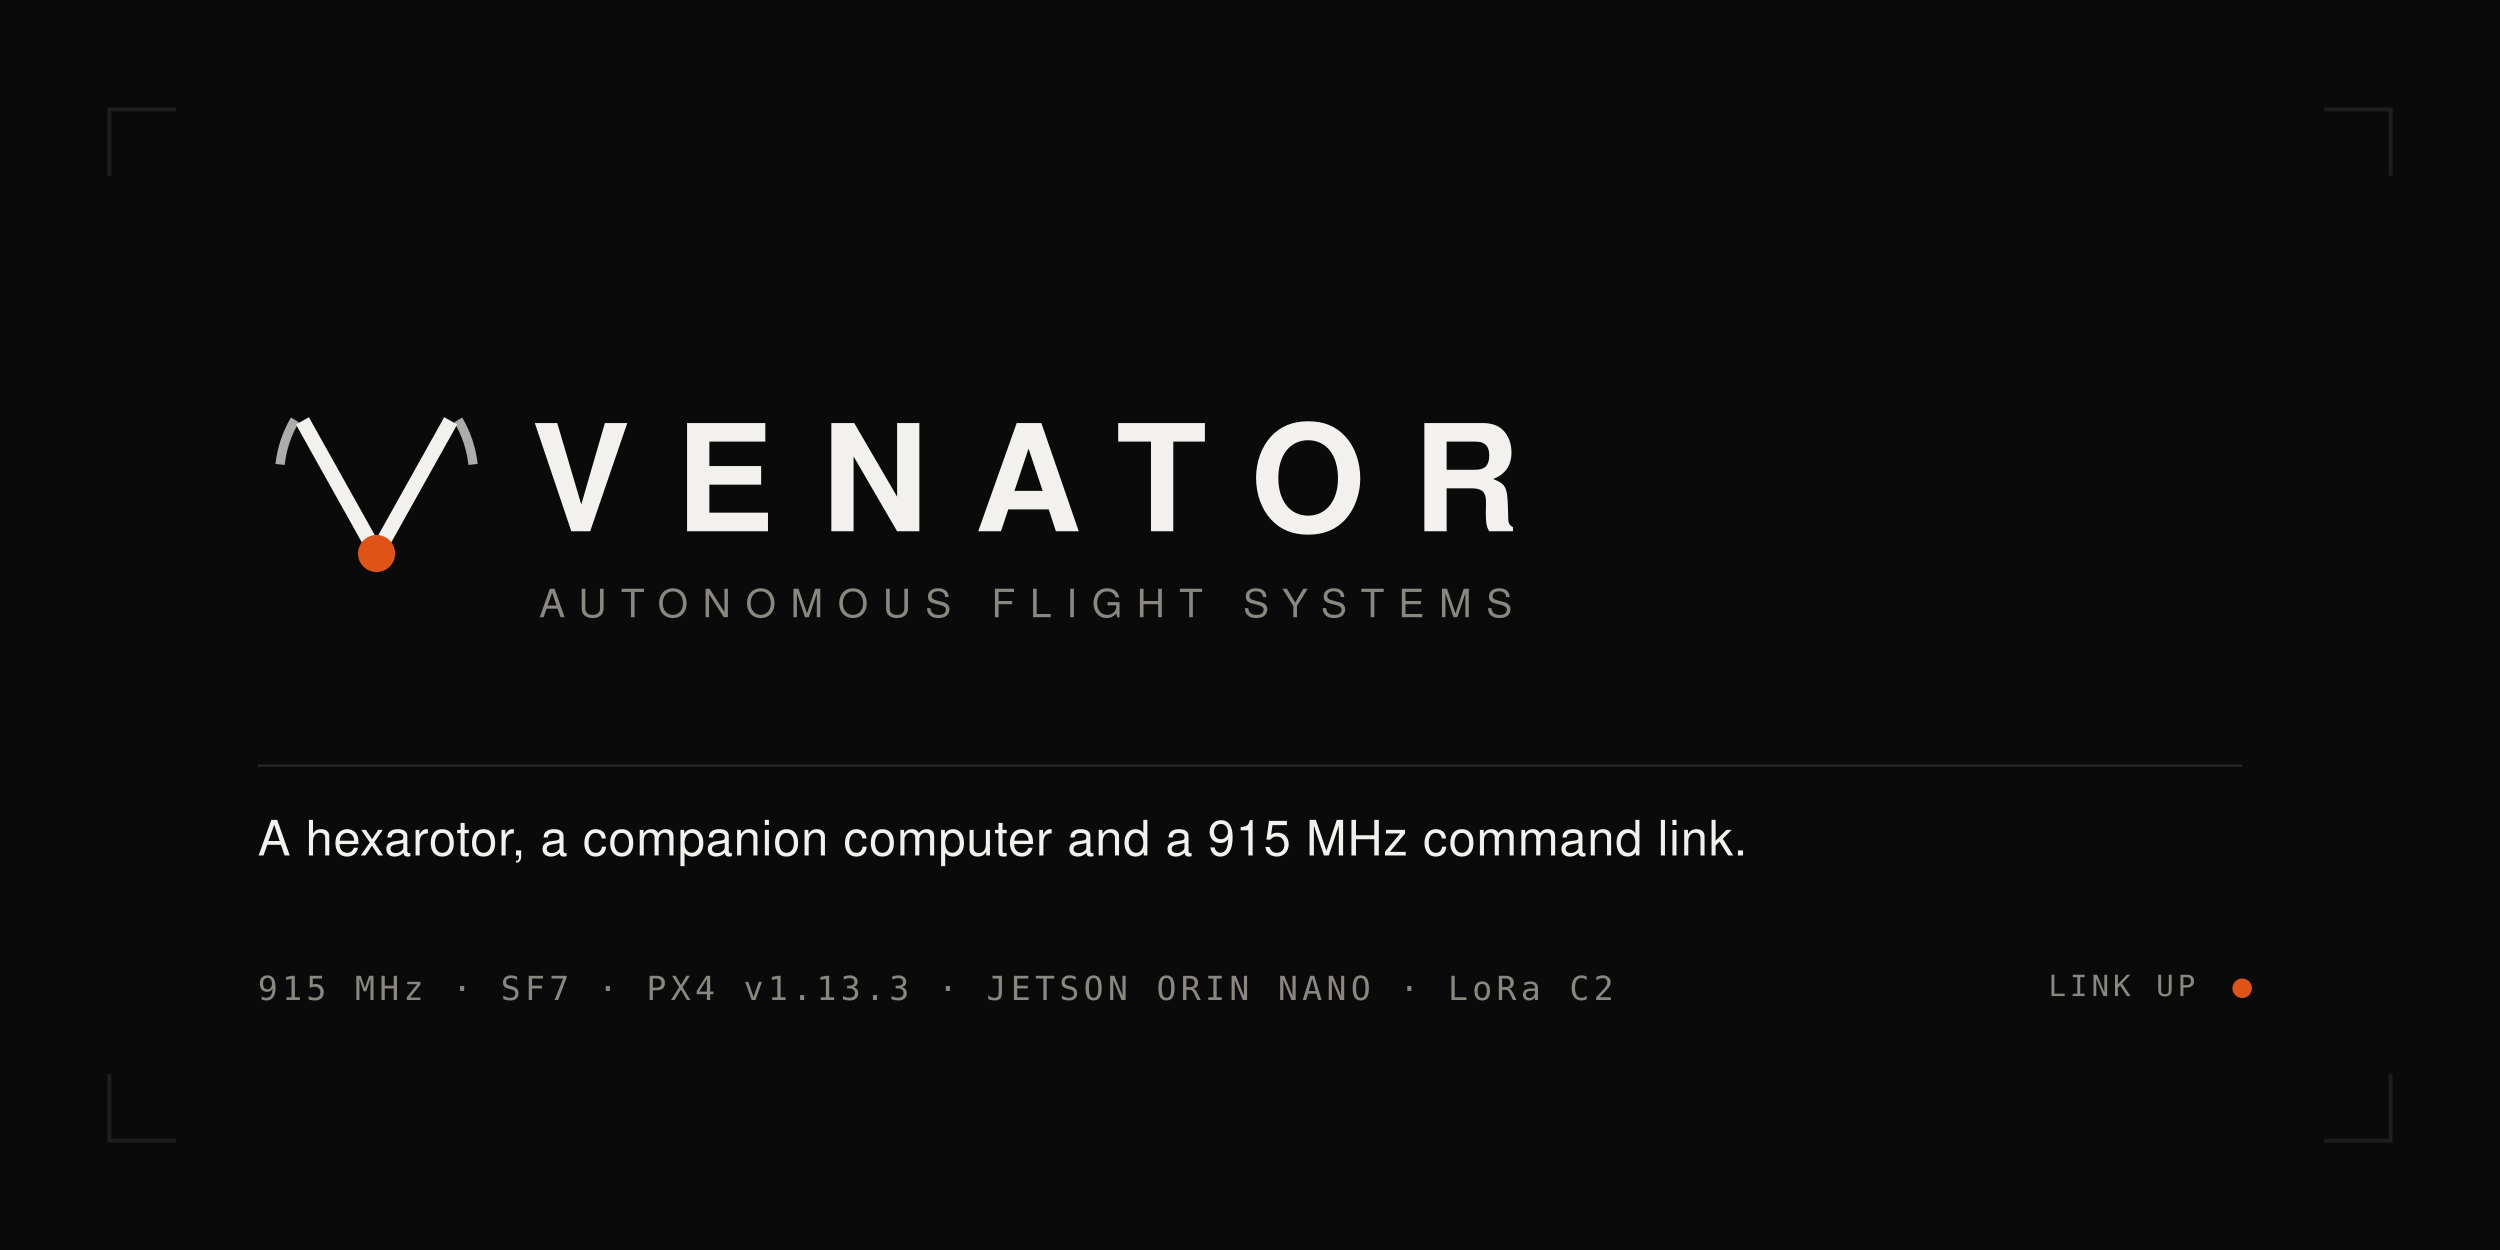
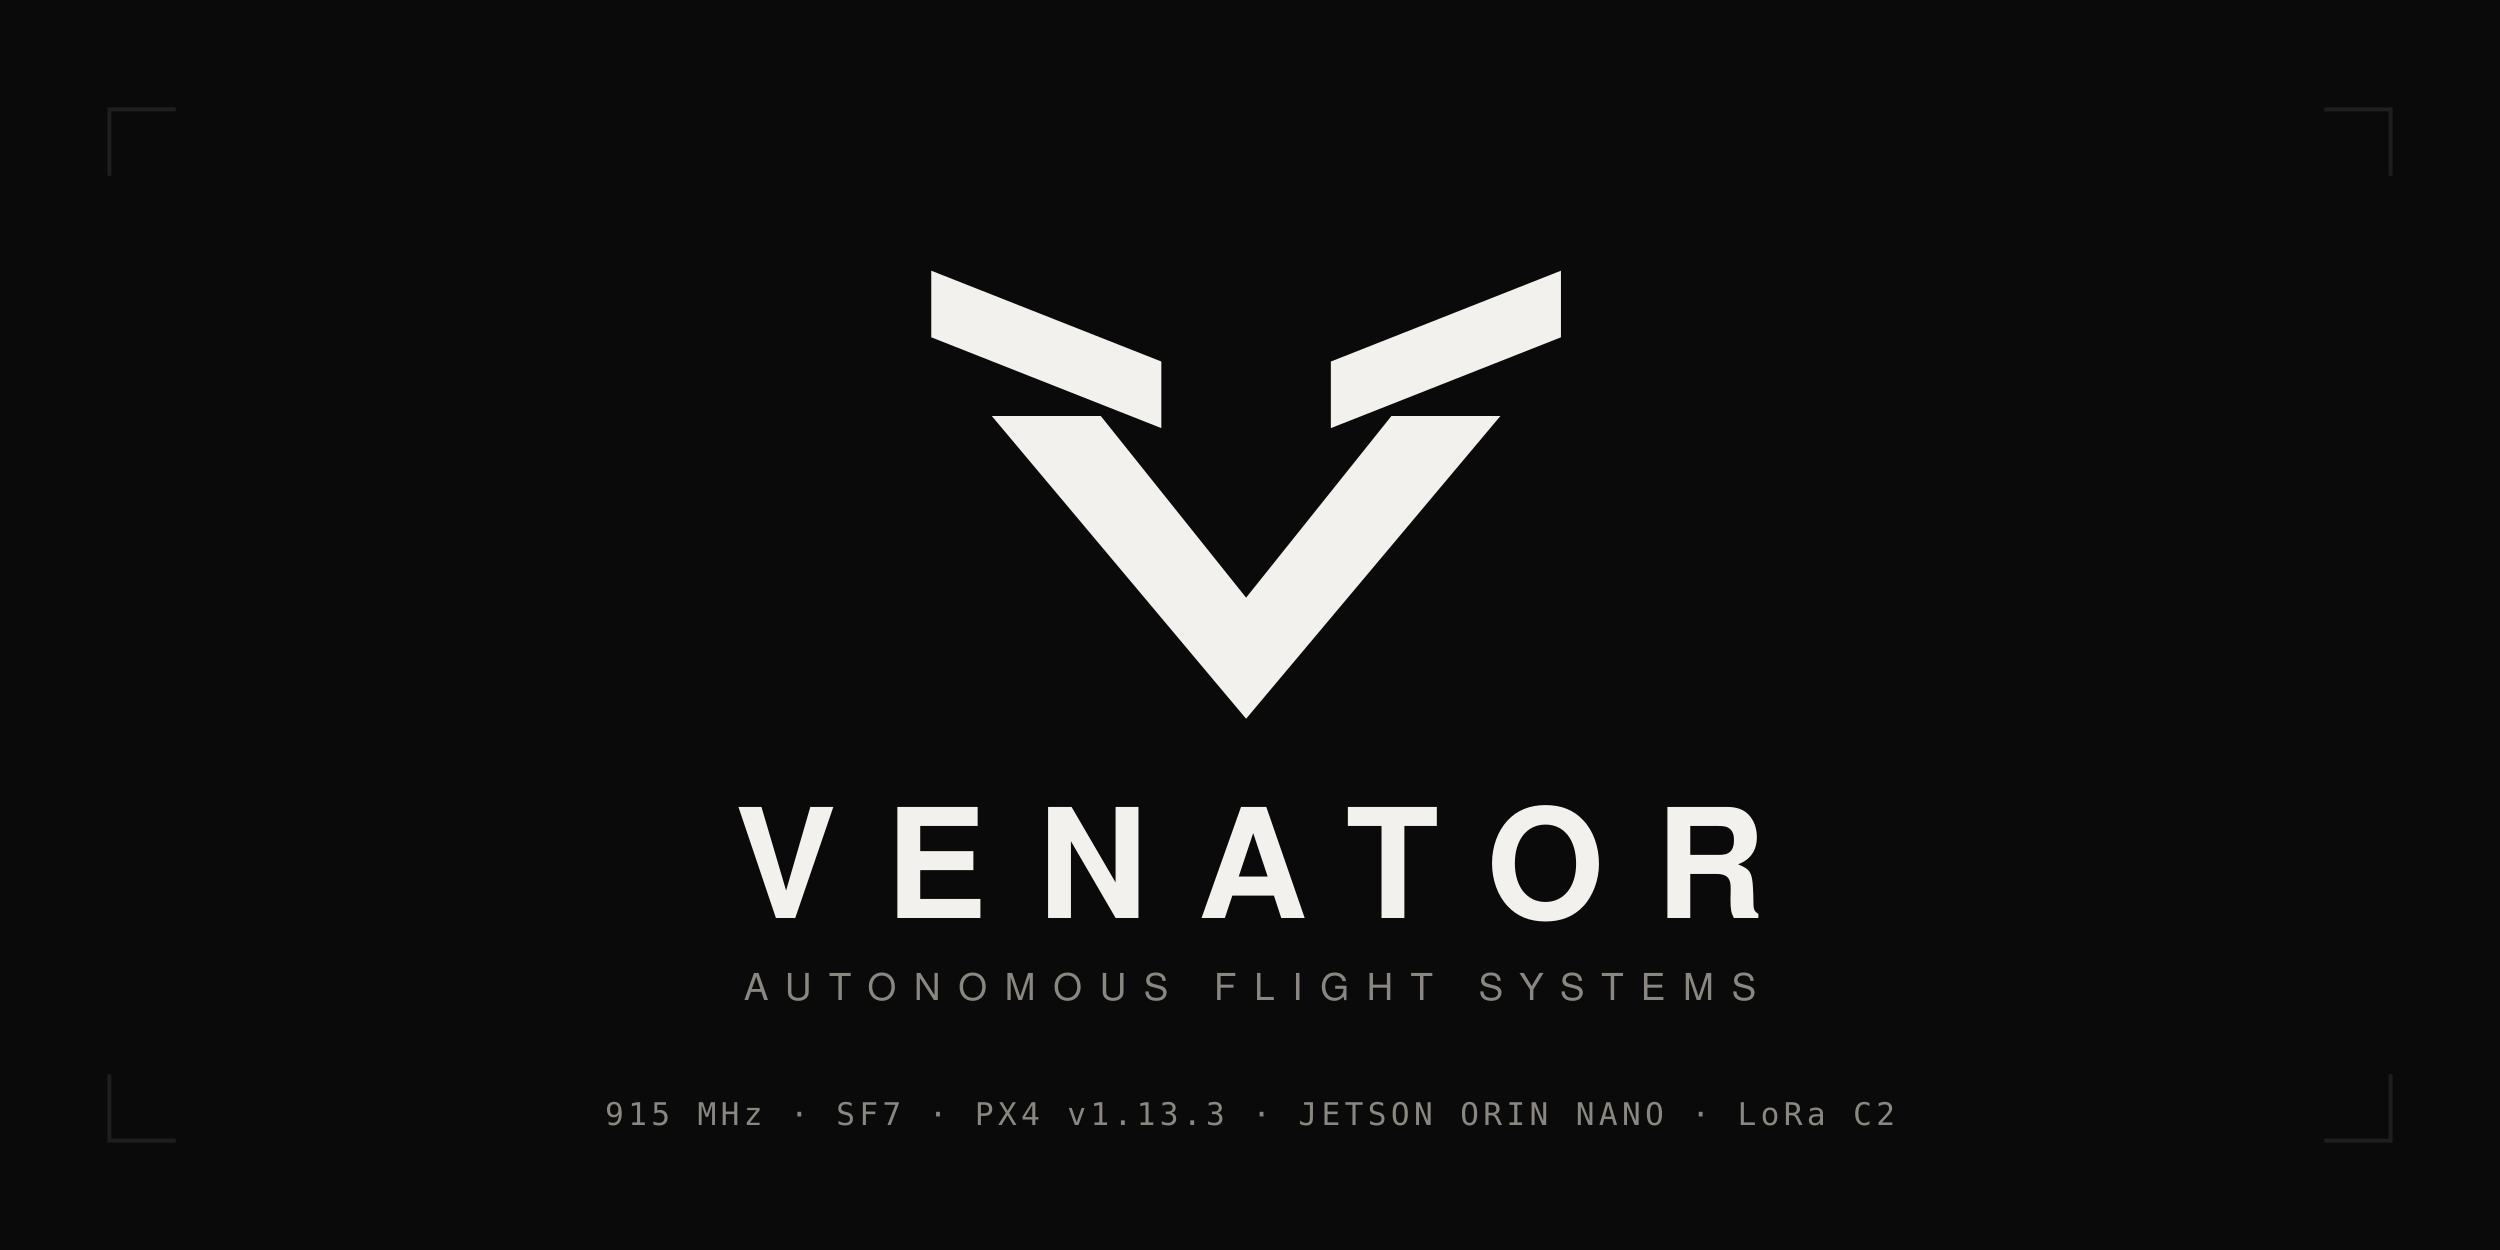
<svg xmlns="http://www.w3.org/2000/svg" viewBox="0 0 1280 640" width="1280" height="640">
  <rect width="1280" height="640" fill="#0A0A0A" />
  <path d="M56 90V56h34" stroke="#2A2A27" stroke-width="2" fill="none" opacity=".65" />
  <path d="M1190 56h34v34" stroke="#2A2A27" stroke-width="2" fill="none" opacity=".65" />
-   <path d="M1224 550V584h-34" stroke="#2A2A27" stroke-width="2" fill="none" opacity=".65" />
-   <path d="M90 584h-34v-34" stroke="#2A2A27" stroke-width="2" fill="none" opacity=".65" />
-   <g transform="translate(132,196) scale(1.9)" fill="none">
-     <path d="M13 12 32 46 51 12" stroke="#F2F1EE" stroke-width="4" stroke-linecap="square" />
-     <path d="M6 22a30 30 0 0 1 4-12" stroke="#F2F1EE" stroke-width="2.5" opacity=".7" />
-     <path d="M58 22a30 30 0 0 0-4-12" stroke="#F2F1EE" stroke-width="2.5" opacity=".7" />
-     <circle cx="32" cy="46" r="5" fill="#E05316" />
+   <path d="M1224 550v34h-34" stroke="#2A2A27" stroke-width="2" fill="none" opacity=".65" />
+   <path d="M90 584H56v-34" stroke="#2A2A27" stroke-width="2" fill="none" opacity=".65" />
+   <g fill="#F2F1EE" transform="translate(452,120) scale(3.1)">
+     <path d="M8 6 46 21 46 32 8 17Z" />
+     <path d="M112 6 74 21 74 32 112 17Z" />
+     <path d="M18 30 60 80 102 30 84 30 60 60 36 30Z" />
  </g>
-   <text x="272" y="272" fill="#F2F1EE" font-family="Helvetica Neue,Helvetica,Arial,sans-serif" font-size="76" font-weight="600" letter-spacing="24">VENATOR</text>
-   <text x="276" y="316" fill="#8A8781" font-family="Helvetica Neue,Helvetica,Arial,sans-serif" font-size="20" letter-spacing="7.5">AUTONOMOUS FLIGHT SYSTEMS</text>
-   <path d="M132 392h1016" stroke="#2A2A27" stroke-width="1" />
-   <text x="132" y="438" fill="#F2F1EE" font-family="Helvetica Neue,Helvetica,Arial,sans-serif" font-size="25" letter-spacing="0.4">A hexarotor, a companion computer and a 915 MHz command link.</text>
-   <text x="132" y="512" fill="#8A8781" font-family="ui-monospace,SFMono-Regular,Menlo,Consolas,monospace" font-size="17" letter-spacing="2.2">915 MHz · SF7 · PX4 v1.13.3 · JETSON ORIN NANO · LoRa C2</text>
-   <circle cx="1148" cy="506" r="5" fill="#E05316" />
-   <text x="1124" y="510" fill="#8A8781" font-family="ui-monospace,SFMono-Regular,Menlo,Consolas,monospace" font-size="15" letter-spacing="2" text-anchor="end">LINK UP</text>
+   <text x="640" y="470" fill="#F2F1EE" font-family="Helvetica Neue,Helvetica,Arial,sans-serif" font-size="78" font-weight="700" letter-spacing="26" text-anchor="middle" textLength="700" lengthAdjust="spacing">VENATOR</text>
+   <text x="640" y="512" fill="#8A8781" font-family="Helvetica Neue,Helvetica,Arial,sans-serif" font-size="19" letter-spacing="9" text-anchor="middle">AUTONOMOUS FLIGHT SYSTEMS</text>
+   <text x="640" y="576" fill="#8A8781" font-family="ui-monospace,SFMono-Regular,Menlo,Consolas,monospace" font-size="16" letter-spacing="2.2" text-anchor="middle">915 MHz · SF7 · PX4 v1.13.3 · JETSON ORIN NANO · LoRa C2</text>
</svg>
